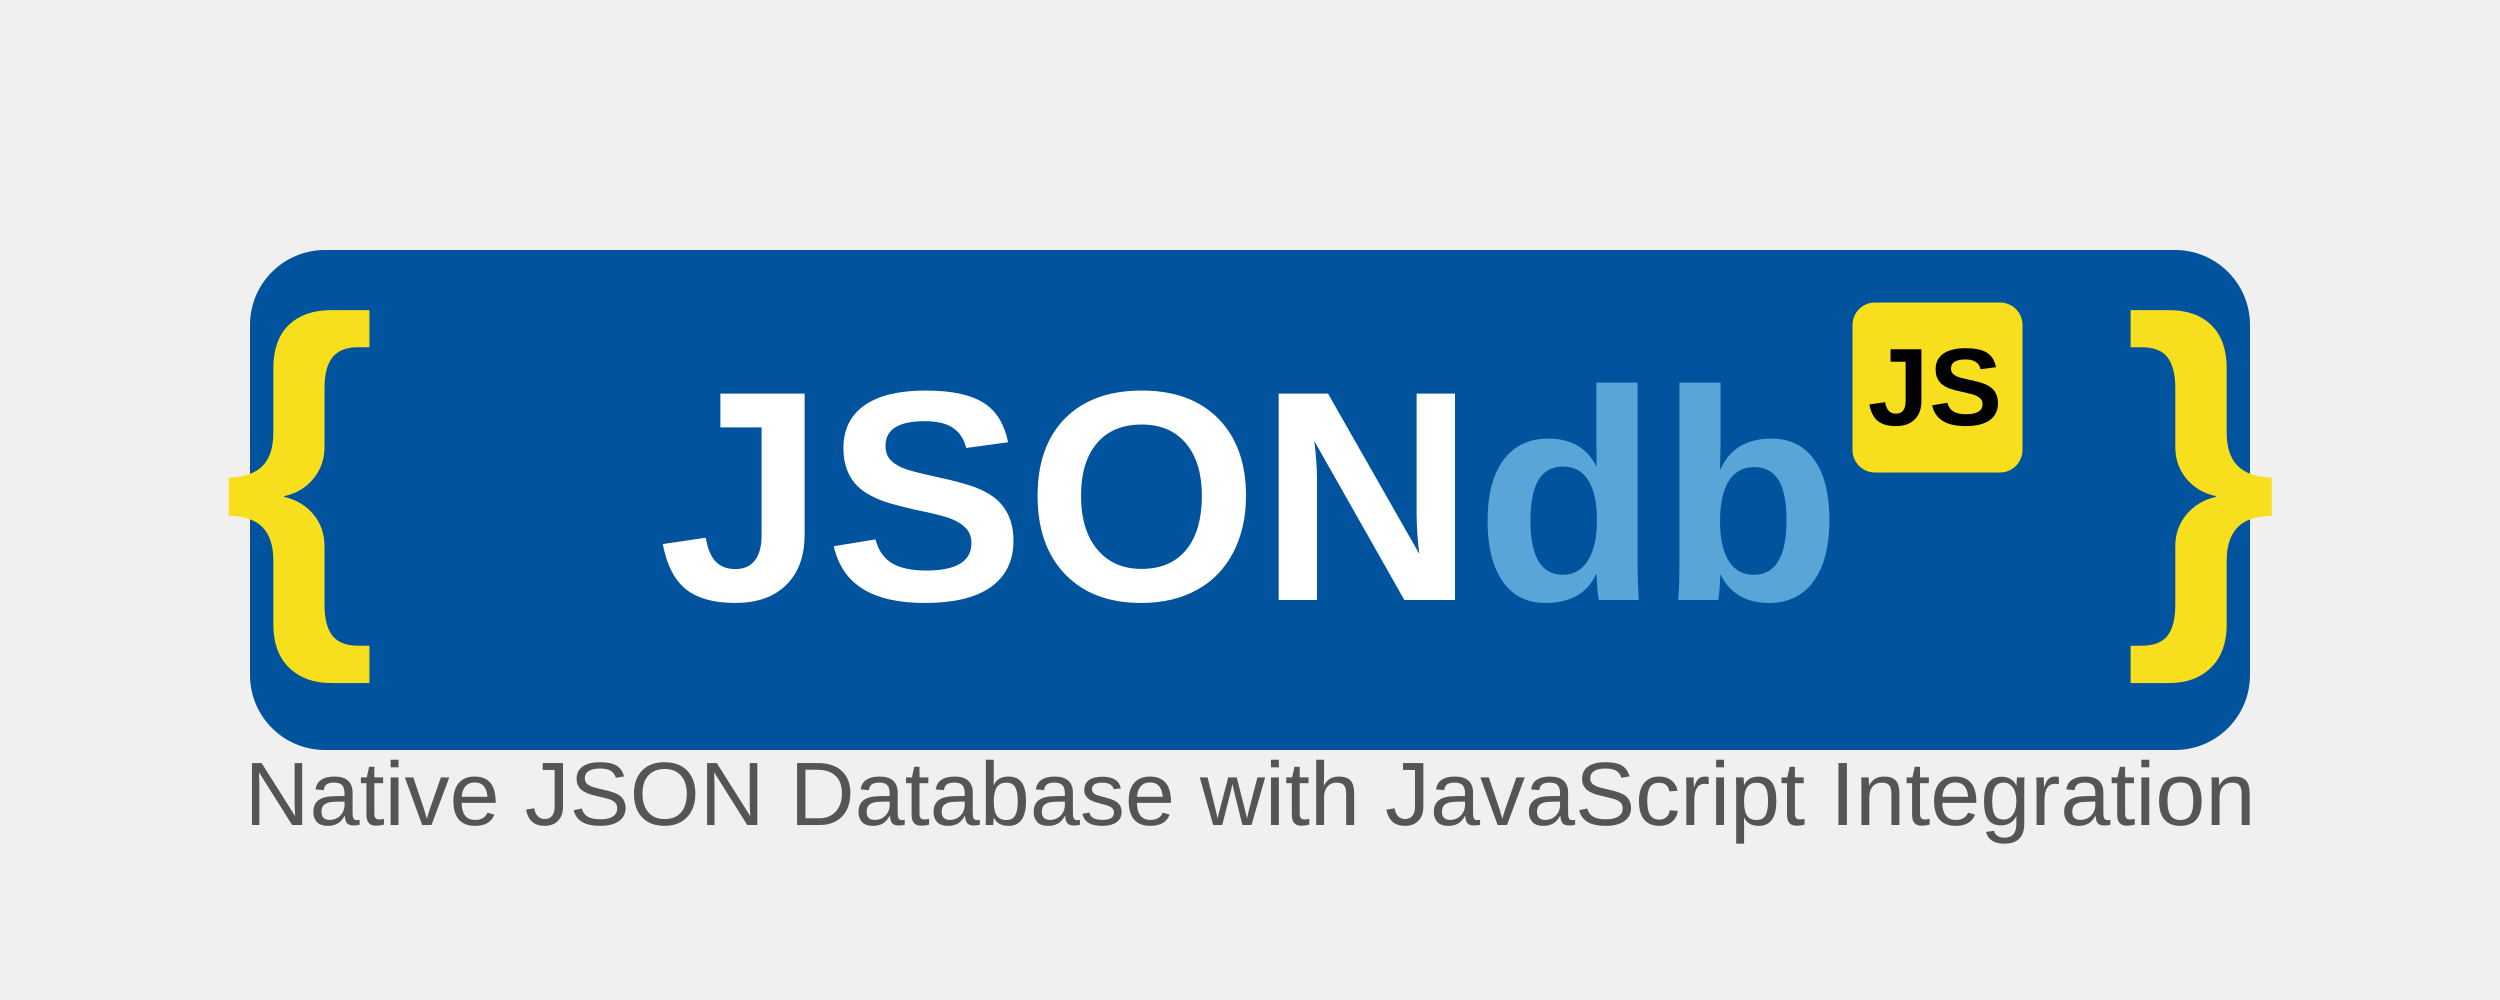
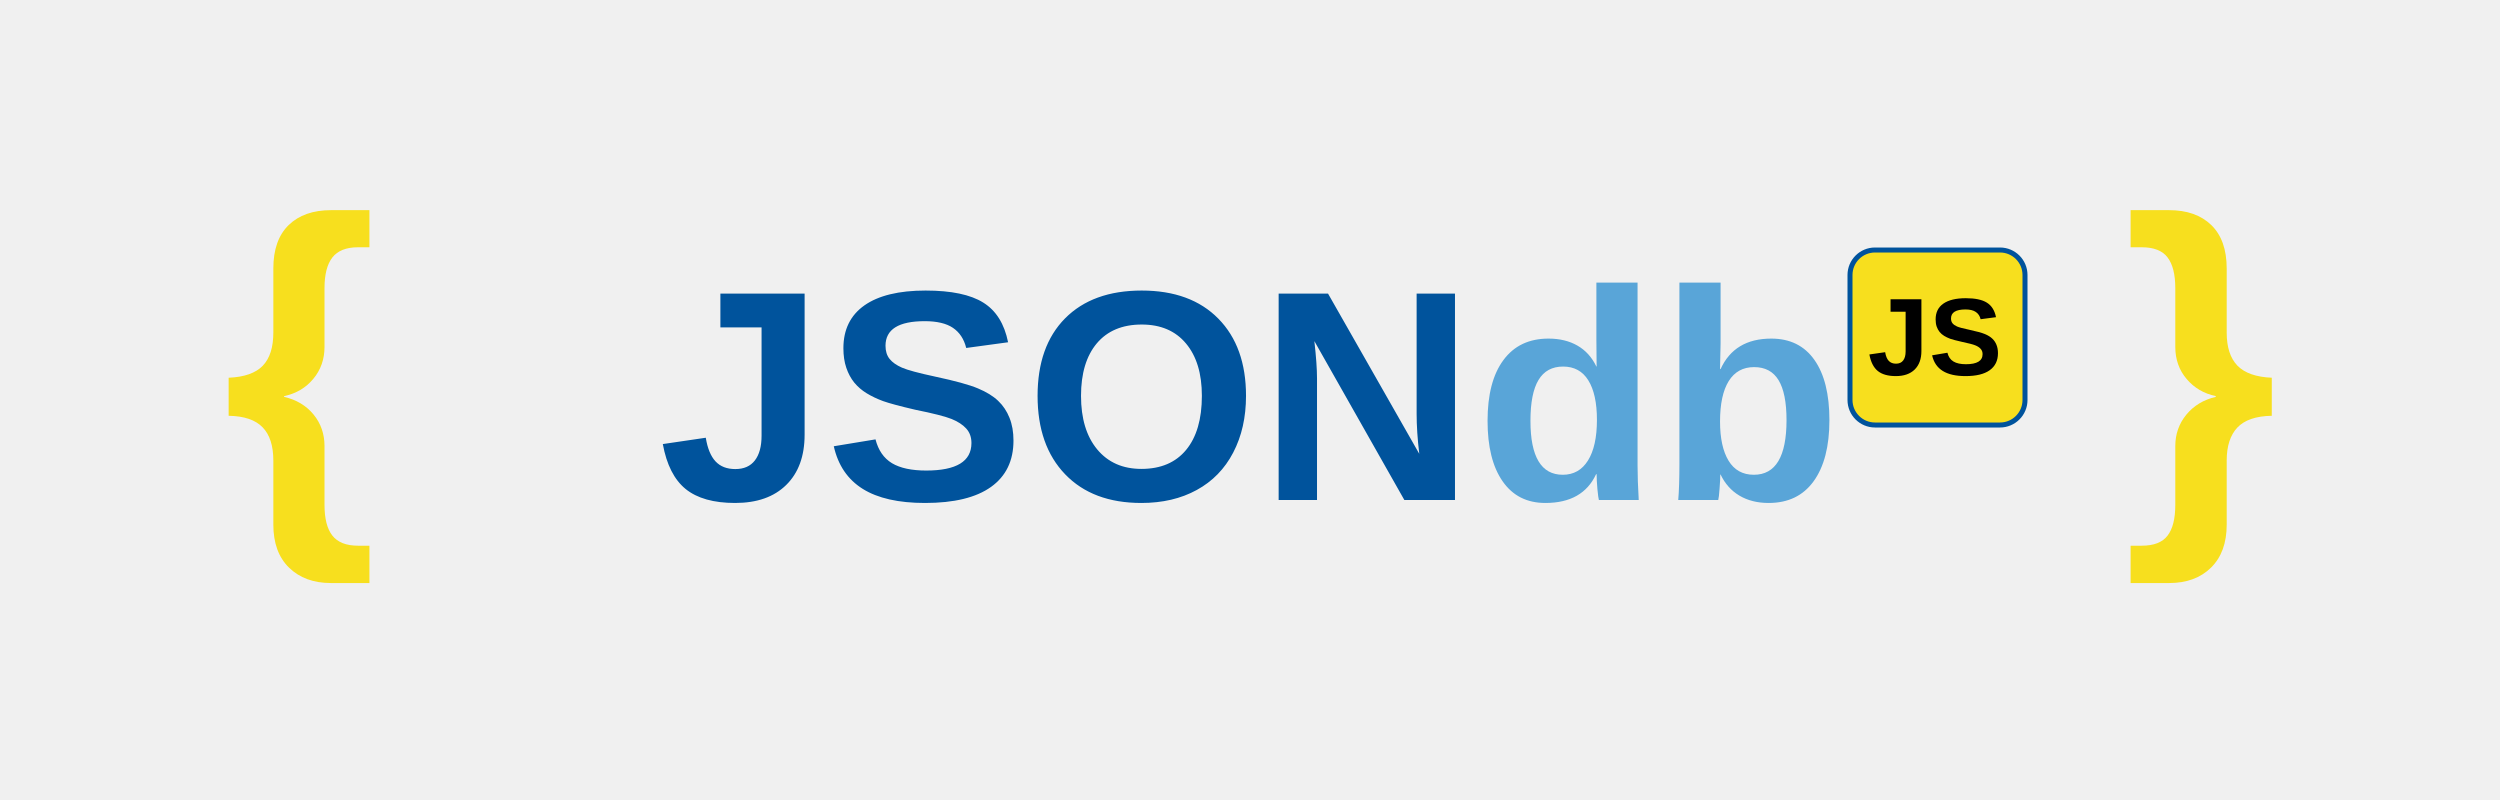
- <svg xmlns="http://www.w3.org/2000/svg" width="500" height="200" viewBox="0 0 500 200" version="1.1">
-   <rect width="500" height="200" fill="none" />
-   <rect x="50" y="50" width="400" height="100" rx="15" ry="15" fill="#00539C" />
-   <text x="250" y="120" font-family="Arial, sans-serif" font-size="60" font-weight="bold" text-anchor="middle" fill="#FFFFFF">JSON<tspan fill="#59A5D8">db</tspan>
+ <svg xmlns="http://www.w3.org/2000/svg" width="500" height="160" viewBox="0 0 500 160" version="1.1">
+   <rect width="500" height="160" fill="none" />
+   <text x="250" y="100" font-family="Arial, sans-serif" font-size="60" font-weight="bold" text-anchor="middle" fill="#00539C">JSON<tspan fill="#59A5D8">db</tspan>
  </text>
-   <text x="60" y="120" font-family="Arial, sans-serif" font-size="80" font-weight="bold" text-anchor="middle" fill="#F7DF1E">{</text>
-   <text x="440" y="120" font-family="Arial, sans-serif" font-size="80" font-weight="bold" text-anchor="middle" fill="#F7DF1E">}</text>
-   <rect x="370" y="60" width="35" height="35" rx="5" ry="5" fill="#F7DF1E" stroke="#00539C" stroke-width="1" />
-   <text x="387" y="85" font-family="Arial, sans-serif" font-size="22" font-weight="bold" text-anchor="middle" fill="#000000">JS</text>
-   <text x="250" y="165" font-family="Arial, sans-serif" font-size="18" font-weight="normal" text-anchor="middle" fill="#555555">Native JSON Database with JavaScript Integration</text>
+   <text x="60" y="100" font-family="Arial, sans-serif" font-size="80" font-weight="bold" text-anchor="middle" fill="#F7DF1E">{</text>
+   <text x="440" y="100" font-family="Arial, sans-serif" font-size="80" font-weight="bold" text-anchor="middle" fill="#F7DF1E">}</text>
+   <rect x="370" y="50" width="35" height="35" rx="5" ry="5" fill="#F7DF1E" stroke="#00539C" stroke-width="1" />
+   <text x="387" y="75" font-family="Arial, sans-serif" font-size="22" font-weight="bold" text-anchor="middle" fill="#000000">JS</text>
</svg>
